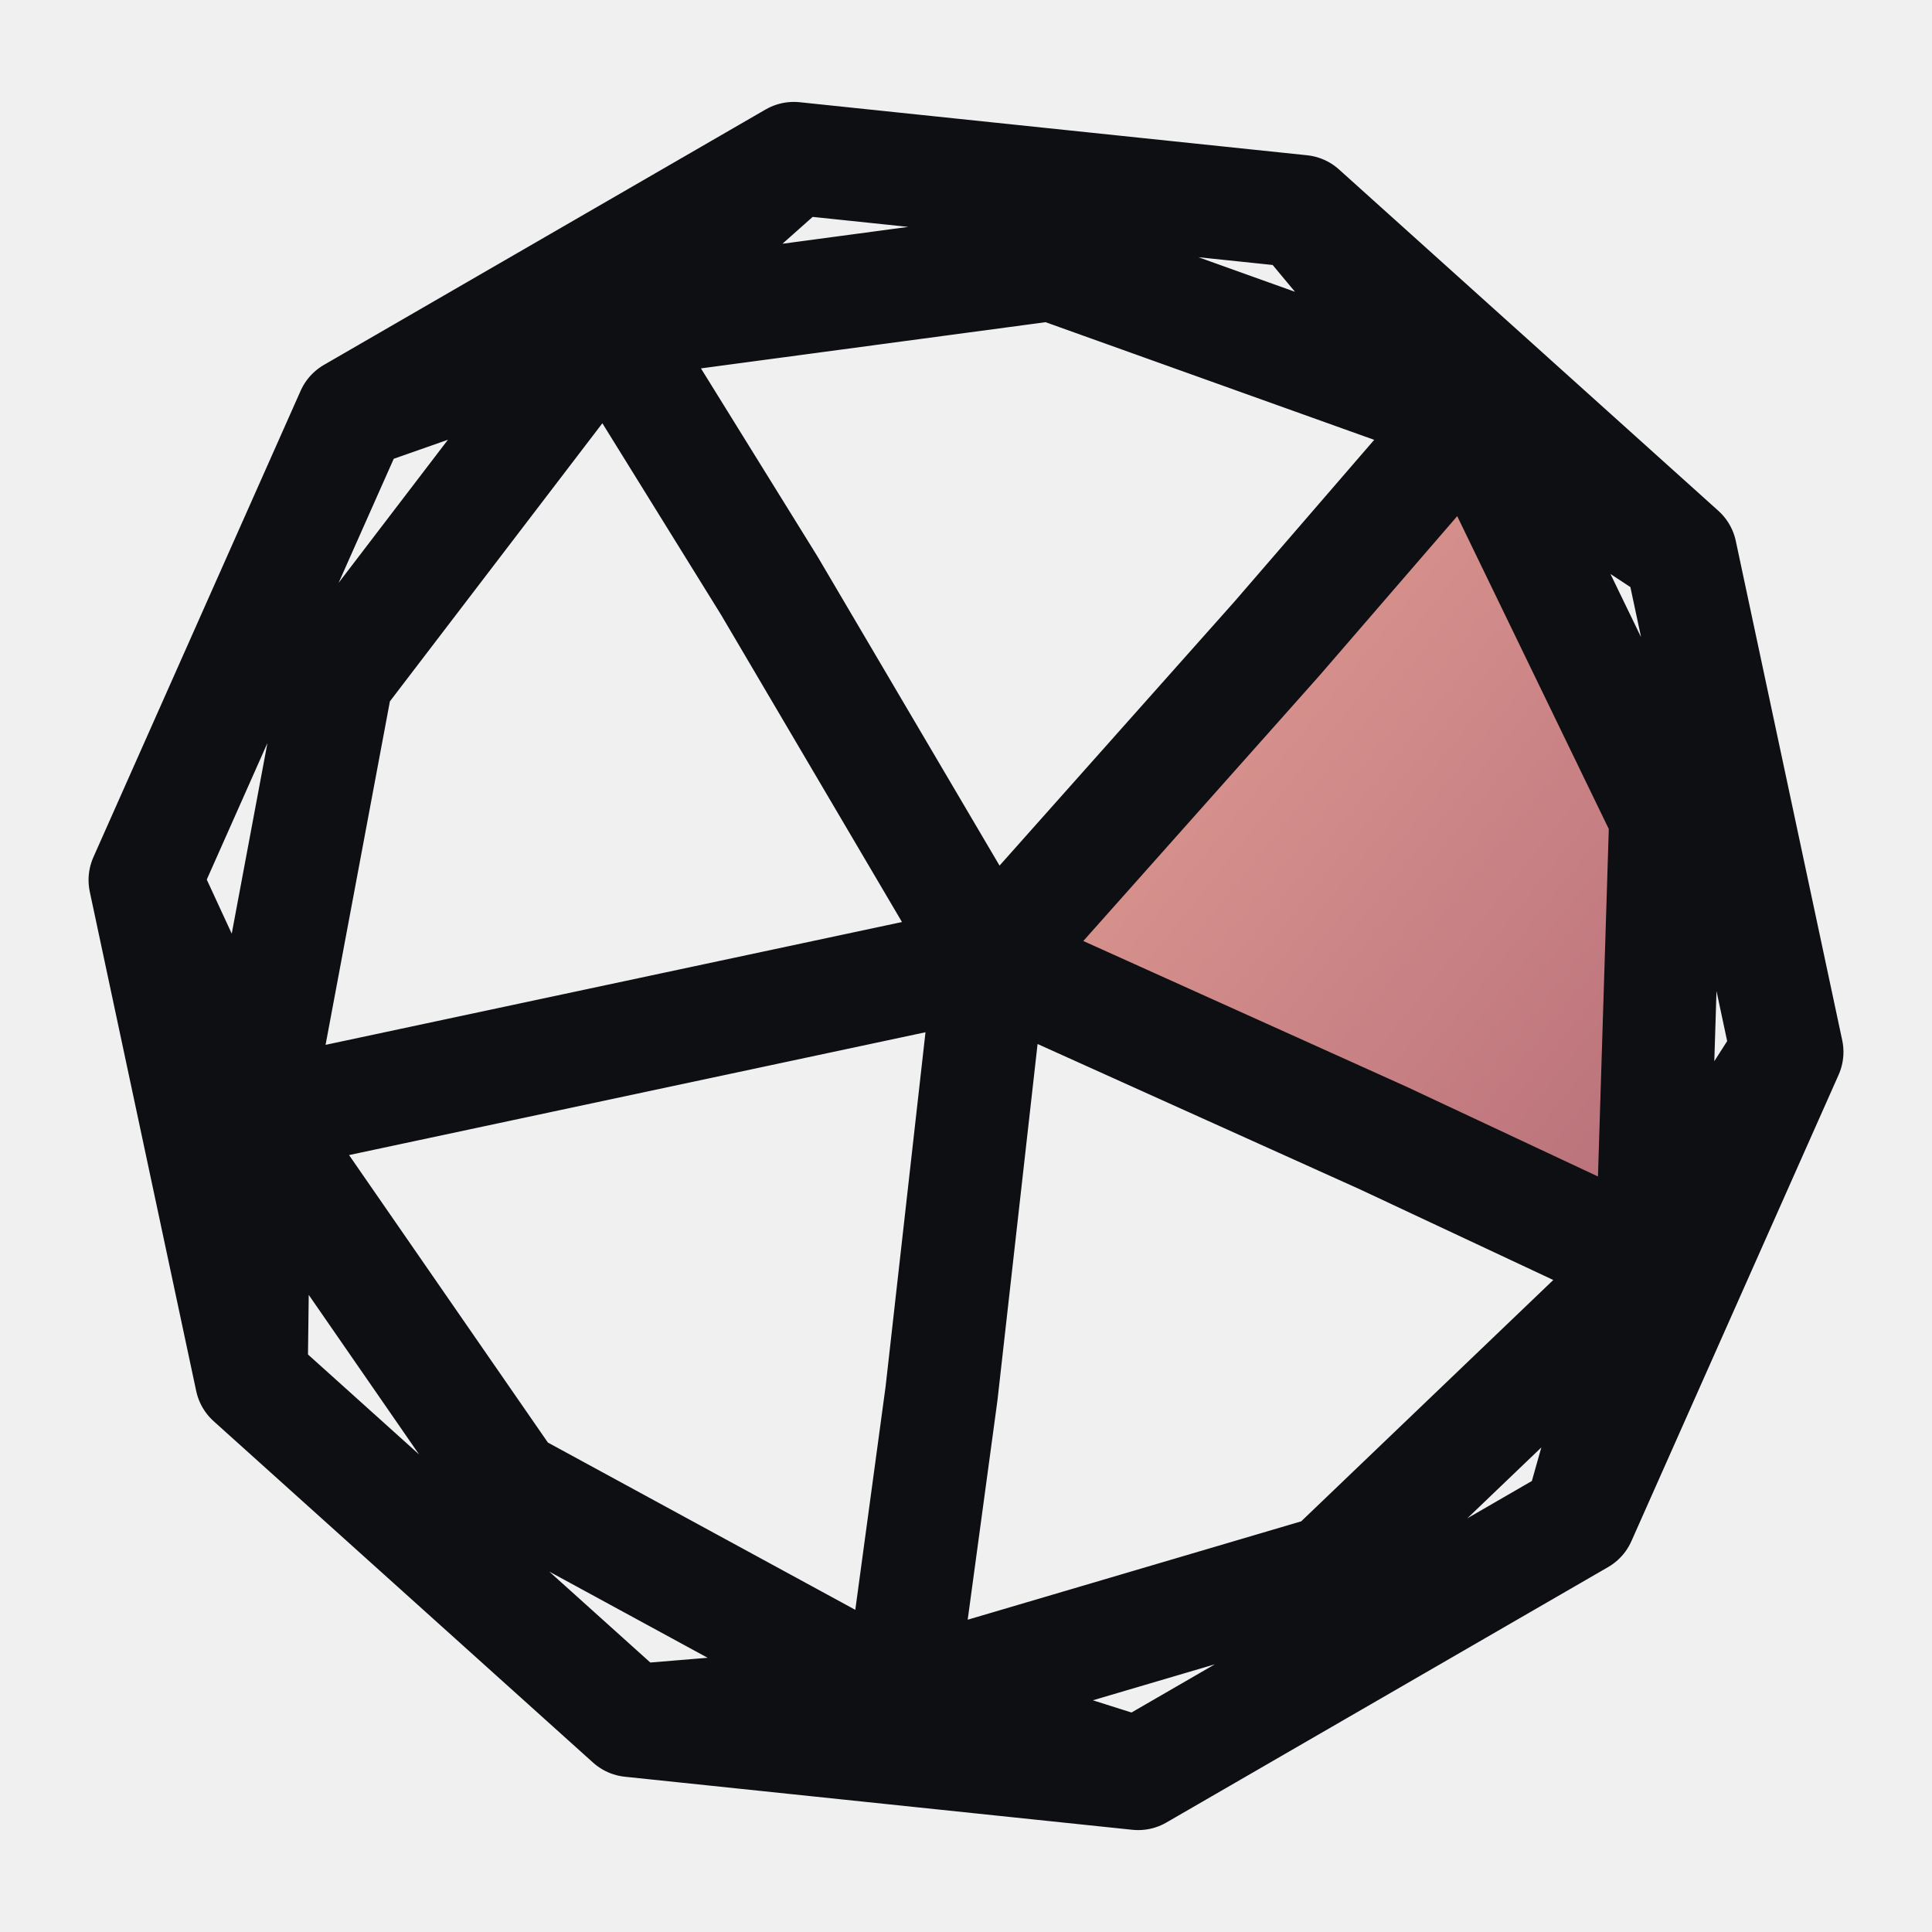
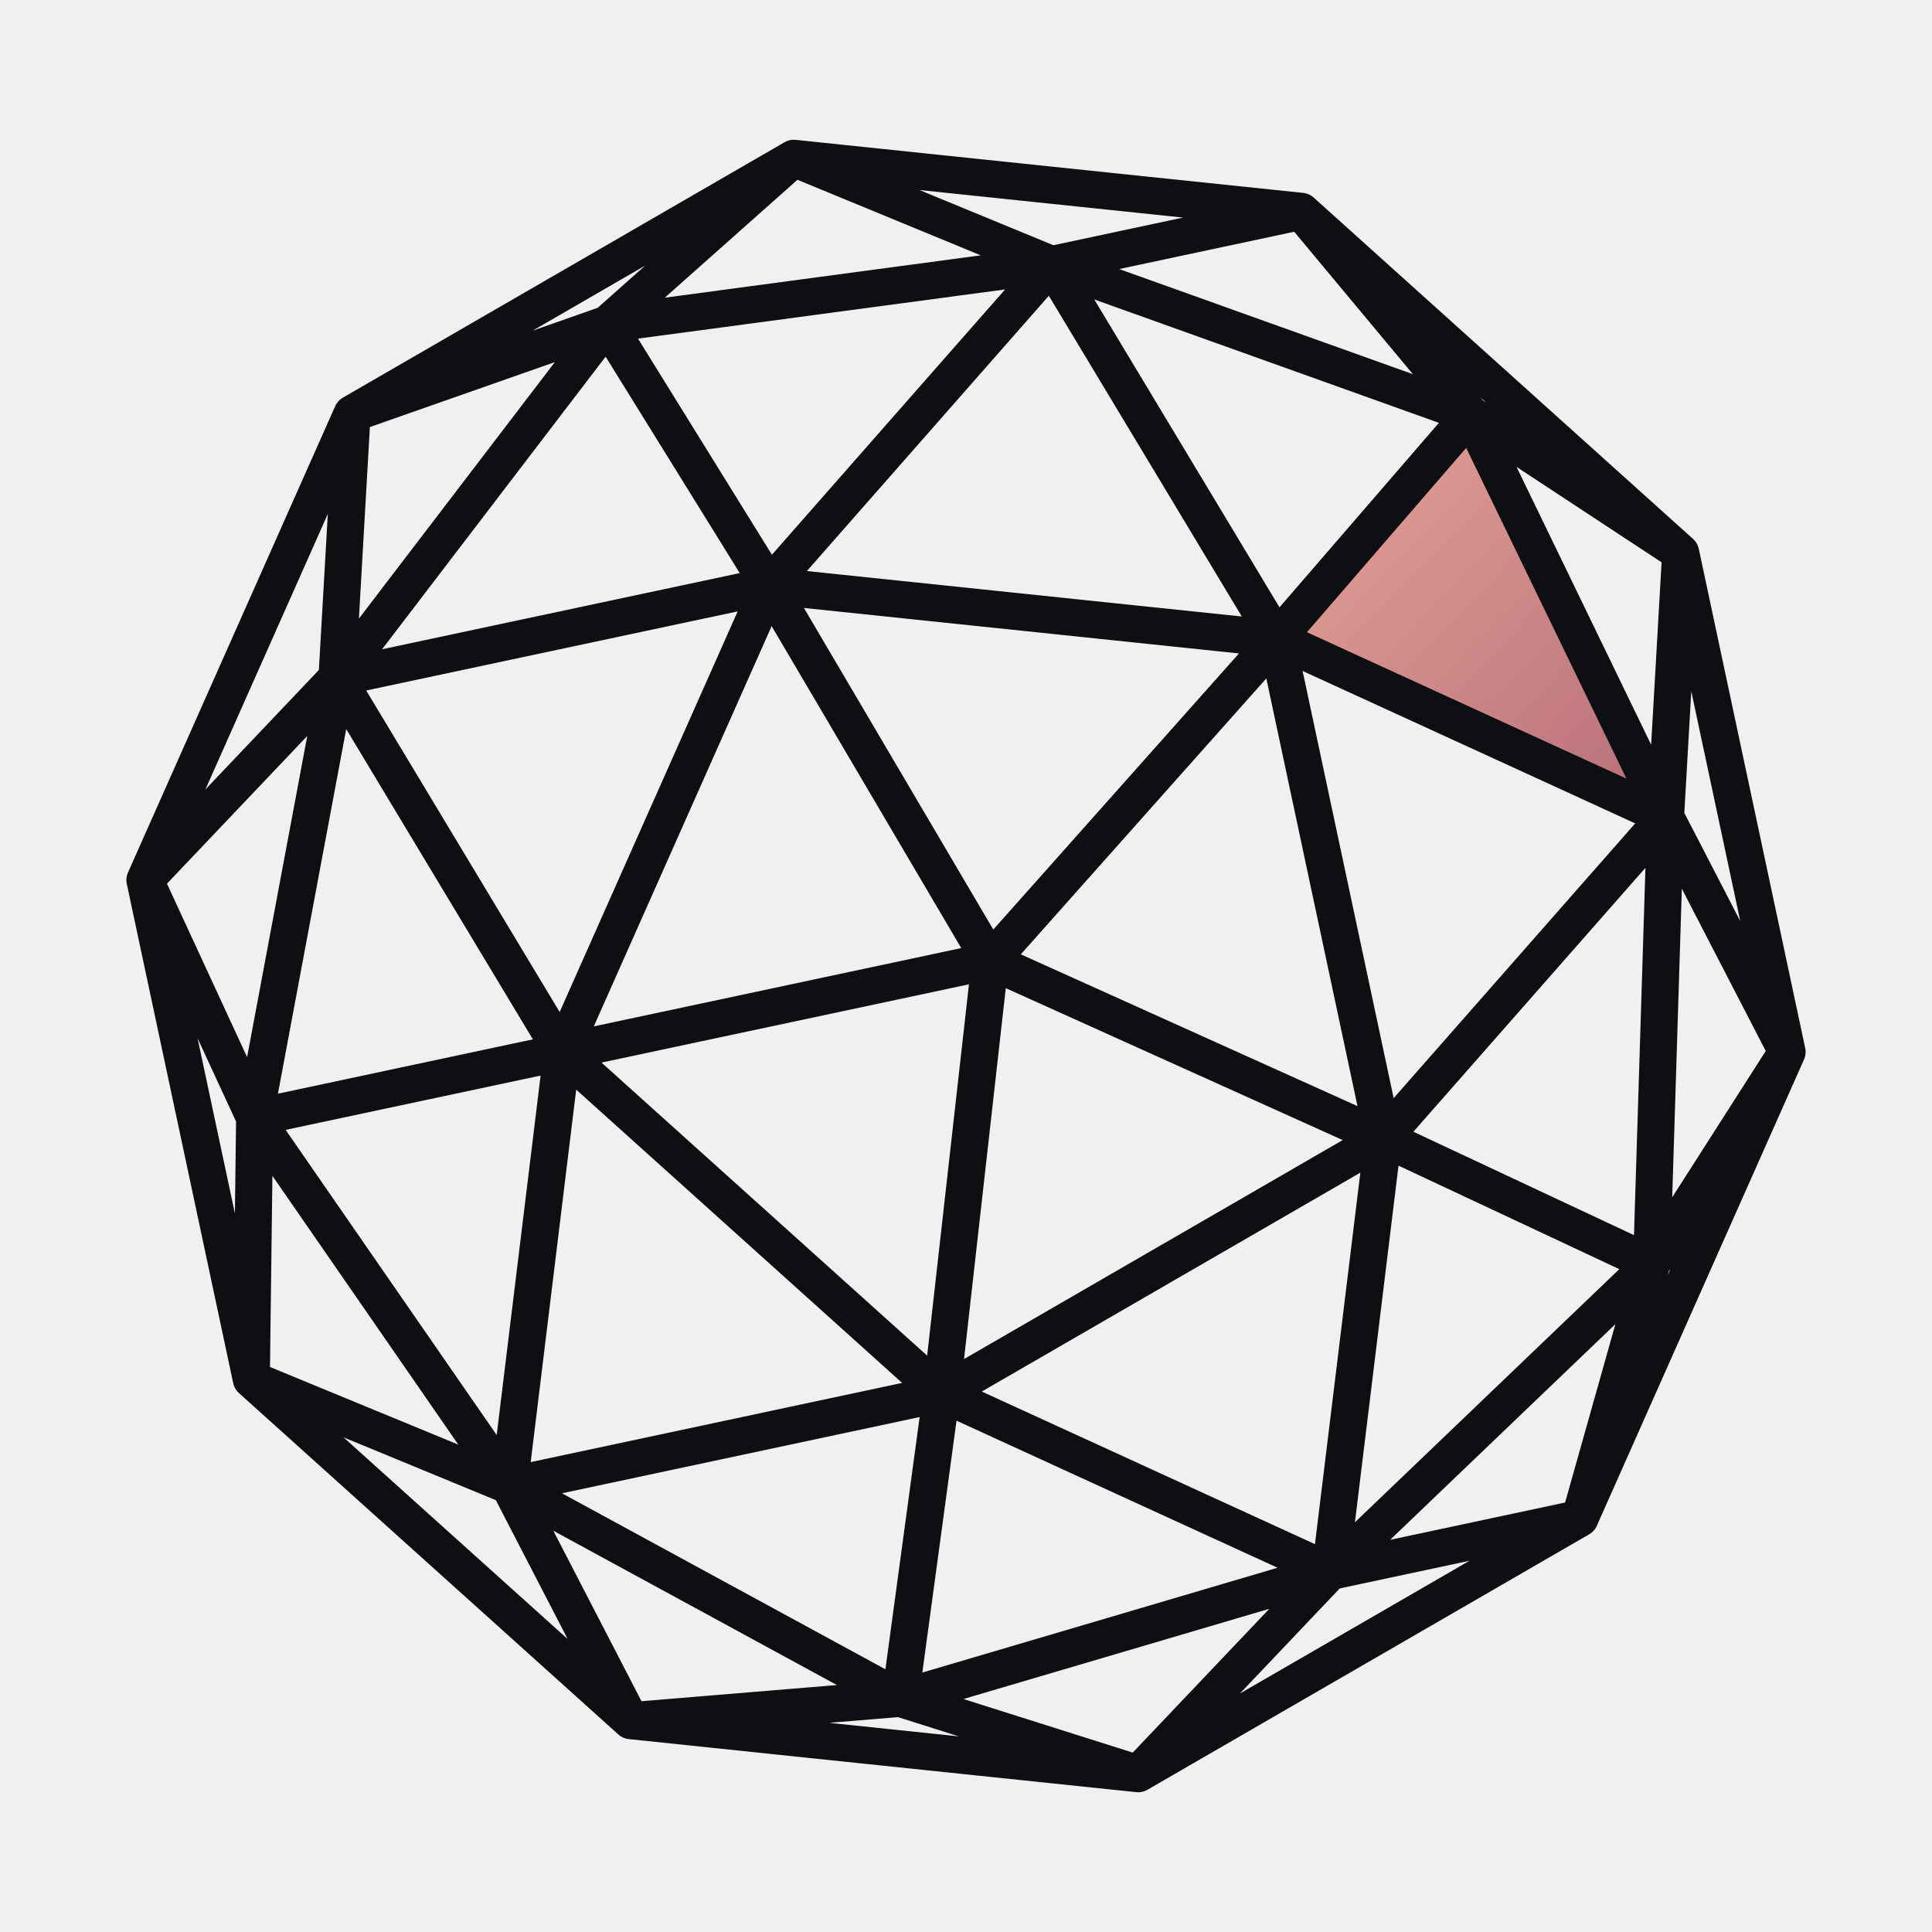
<svg xmlns="http://www.w3.org/2000/svg" viewBox="0 0 240 240">
  <style>
    .sphere { stroke: #0E0F12 }
    @media (prefers-color-scheme: dark) { .sphere { stroke: #FFFFFF } }
  </style>
  <defs>
    <linearGradient id="top-out-favicon-face" x1="0" y1="0" x2="1" y2="1">
      <stop offset="0" stop-color="#E8A598" />
      <stop offset="1" stop-color="#B76E79" />
    </linearGradient>
  </defs>
-   <polygon class="face" points="182.68,51.49 206.9,101.48 205.17,157 171.83,141.37 123.01,119.36 158.61,79.35" fill="url(#top-out-favicon-face)" />
-   <path class="sphere" stroke="#0E0F12" d="M18 109.32L31.22 171.34M18 109.32L31.63 138.83M18 109.32L43.74 51.39M31.22 171.34L31.63 138.83M31.22 171.34L78.35 213.75M31.63 138.83L41.86 84.2M31.63 138.83L63.25 184.55M31.63 138.83L69.83 130.69M41.86 84.2L75.43 40.26M43.74 51.39L75.43 40.26M43.74 51.39L98.61 19.66M63.25 184.55L111.82 210.98M69.83 130.69L123.01 119.36M75.43 40.26L95.57 72.76M75.43 40.26L98.61 19.66M75.43 40.26L130.64 32.86M78.35 213.75L111.82 210.98M78.35 213.75L141.39 220.34M95.57 72.76L123.01 119.36M98.61 19.66L161.65 26.25M111.82 210.98L116.96 173.1M111.82 210.98L141.39 220.34M111.82 210.98L165.25 195.22M116.96 173.1L123.01 119.36M123.01 119.36L158.61 79.35M123.01 119.36L171.83 141.37M130.64 32.86L182.68 51.49M141.39 220.34L196.26 188.61M158.61 79.35L182.68 51.49M161.65 26.25L182.68 51.49M161.65 26.25L208.78 68.66M165.25 195.22L205.17 157M171.83 141.37L205.17 157M182.68 51.49L206.9 101.48M182.68 51.49L208.78 68.66M196.26 188.61L205.17 157M196.26 188.61L222 130.68M205.17 157L206.9 101.48M205.17 157L222 130.68M208.78 68.66L222 130.68" fill="none" stroke-width="14" stroke-linecap="round" stroke-linejoin="round" />
+   <polygon class="face" points="182.68,51.49 206.9,101.48 158.61,79.35" fill="url(#top-out-favicon-face)" />
+   <path class="sphere" stroke="#0E0F12" d="M18 109.32L31.22 171.34M18 109.32L31.63 138.83M18 109.32L41.86 84.2M18 109.32L43.74 51.39M31.22 171.34L31.63 138.83M31.22 171.34L63.25 184.55M31.22 171.34L78.35 213.75M31.63 138.83L41.86 84.2M31.63 138.83L63.25 184.55M31.63 138.83L69.83 130.69M41.86 84.2L43.74 51.39M41.86 84.2L69.83 130.69M41.86 84.2L75.43 40.26M41.86 84.2L95.57 72.76M43.74 51.39L75.43 40.26M43.74 51.39L98.61 19.66M63.25 184.55L69.83 130.69M63.25 184.55L78.35 213.75M63.25 184.55L111.82 210.98M63.25 184.55L116.96 173.1M69.83 130.69L95.57 72.76M69.83 130.69L116.96 173.1M69.83 130.69L123.01 119.36M75.43 40.26L95.57 72.76M75.43 40.26L98.61 19.66M75.43 40.26L130.64 32.86M78.35 213.75L111.82 210.98M78.35 213.75L141.39 220.34M95.57 72.76L123.01 119.36M95.57 72.76L130.64 32.86M95.57 72.76L158.61 79.35M98.61 19.66L130.64 32.86M98.61 19.66L161.65 26.25M111.82 210.98L116.96 173.1M111.82 210.98L141.39 220.34M111.82 210.98L165.25 195.22M116.96 173.1L123.01 119.36M116.96 173.1L165.25 195.22M116.96 173.1L171.83 141.37M123.01 119.36L158.61 79.35M123.01 119.36L171.83 141.37M130.64 32.86L158.61 79.35M130.64 32.86L161.65 26.25M130.64 32.86L182.68 51.49M141.39 220.34L165.25 195.22M141.39 220.34L196.26 188.61M158.61 79.35L171.83 141.37M158.61 79.35L182.68 51.49M158.61 79.35L206.9 101.48M161.65 26.25L182.68 51.49M161.65 26.25L208.78 68.66M165.25 195.22L171.83 141.37M165.25 195.22L196.26 188.61M165.25 195.22L205.17 157M171.83 141.37L205.17 157M171.83 141.37L206.9 101.48M182.68 51.49L206.9 101.48M182.68 51.49L208.78 68.66M196.26 188.61L205.17 157M196.26 188.61L222 130.68M205.17 157L206.9 101.48M205.17 157L222 130.68M206.9 101.48L208.78 68.66M206.9 101.48L222 130.68M208.78 68.66L222 130.68" fill="none" stroke-width="4.6" stroke-linecap="round" stroke-linejoin="round" />
</svg>
